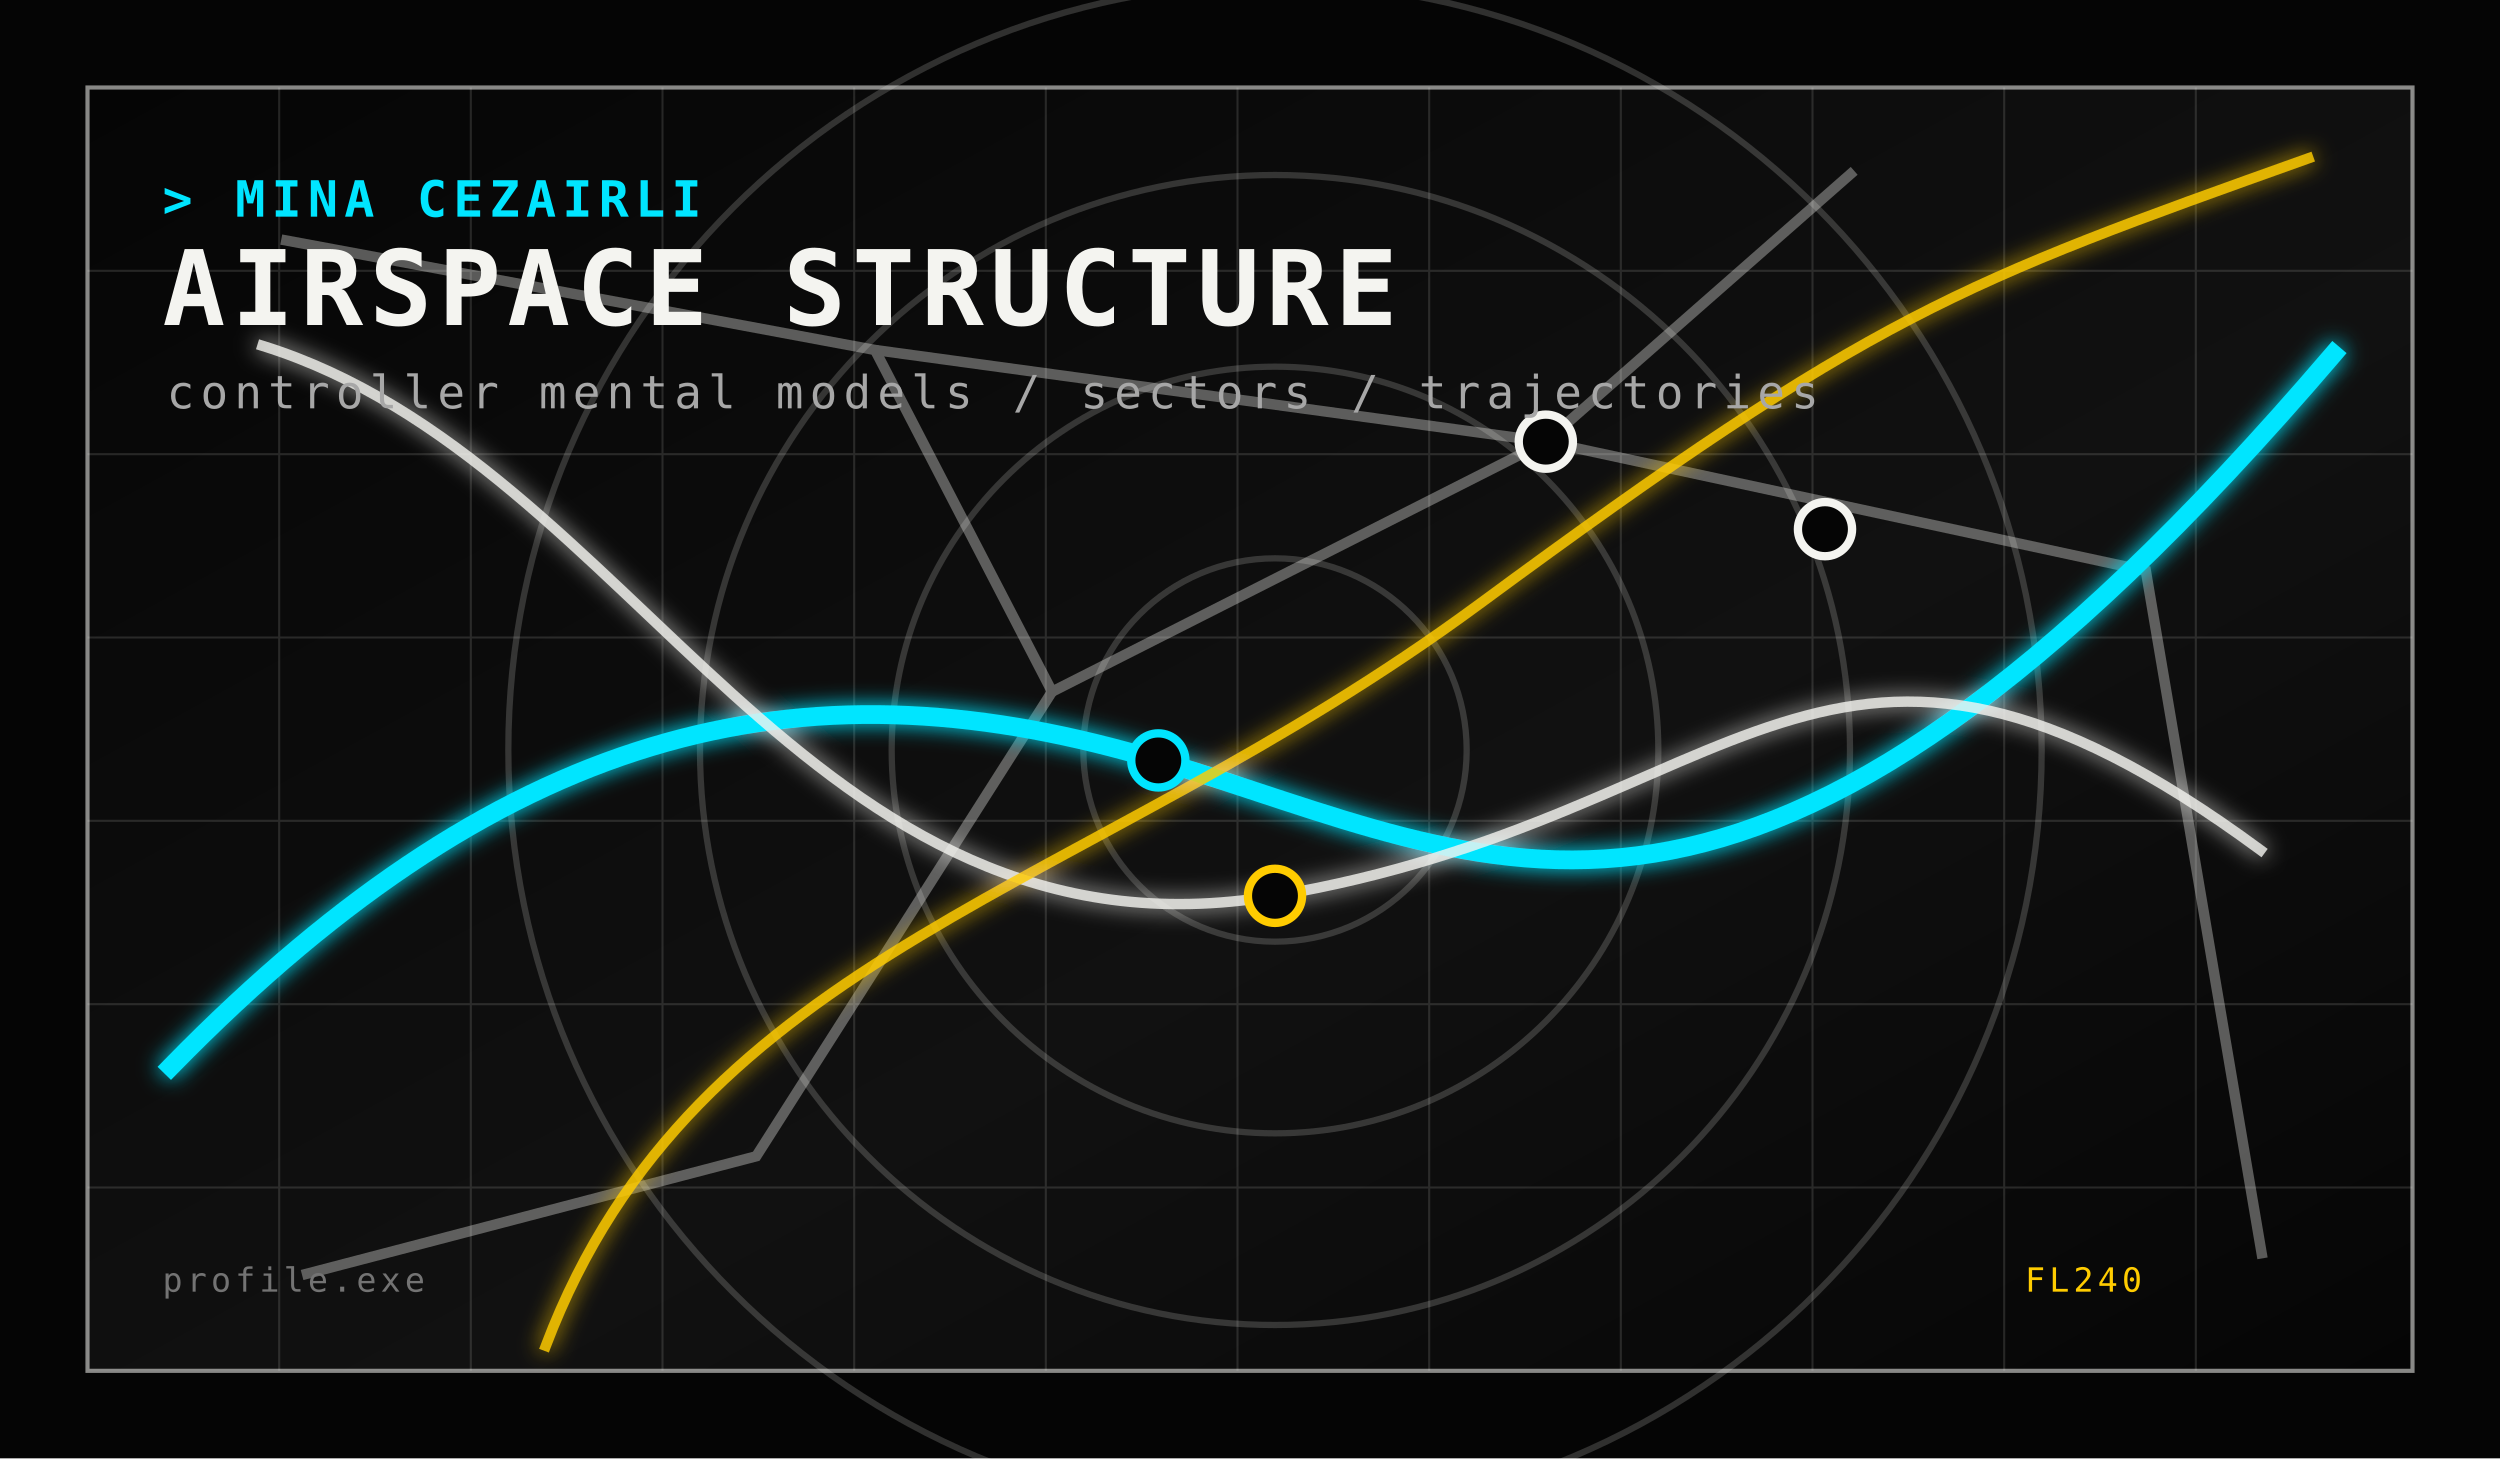
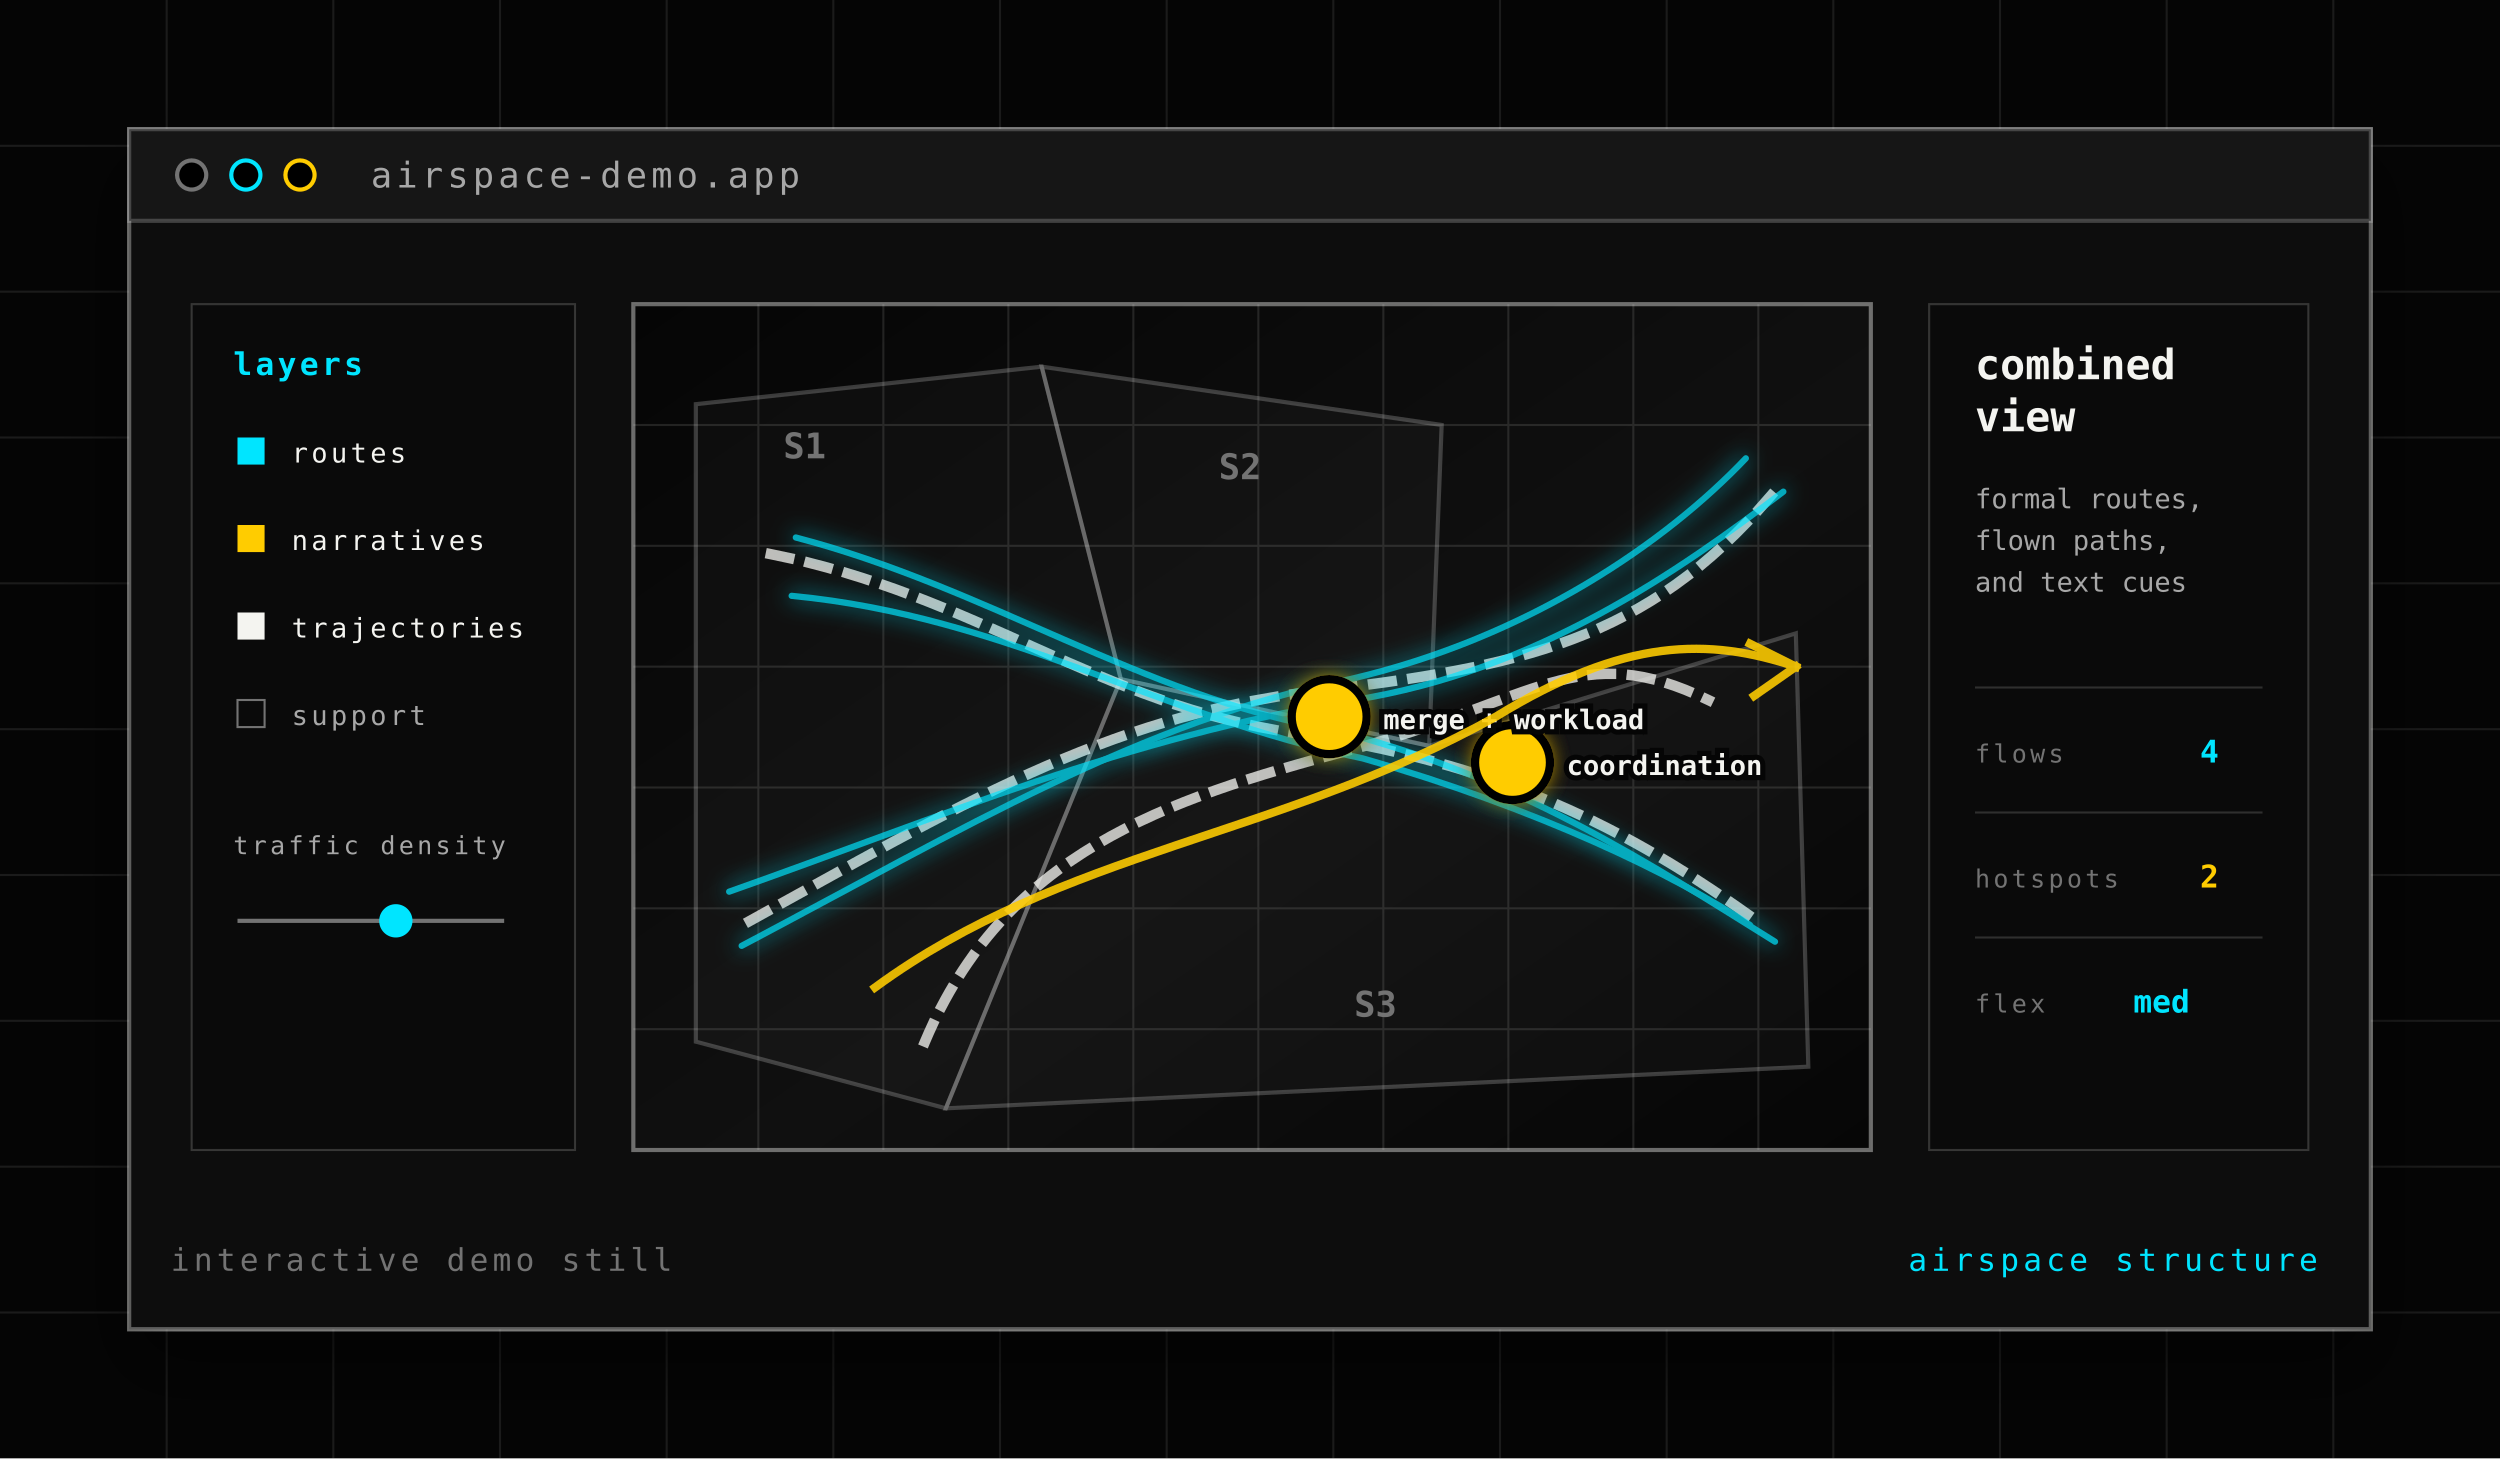
<svg xmlns="http://www.w3.org/2000/svg" viewBox="0 0 1200 700" role="img" aria-labelledby="title desc">
  <defs>
    <linearGradient id="screen" x1="0" y1="0" x2="1" y2="1">
      <stop offset="0" stop-color="#050505" />
-       <stop offset="0.58" stop-color="#111111" />
-       <stop offset="1" stop-color="#050505" />
+       <stop offset="0.55" stop-color="#101010" />
+       <stop offset="1" stop-color="#060606" />
    </linearGradient>
-     <filter id="glow" x="-50%" y="-50%" width="200%" height="200%">
+     <filter id="cyanGlow" x="-50%" y="-50%" width="200%" height="200%">
      <feGaussianBlur stdDeviation="5" result="blur" />
      <feMerge>
        <feMergeNode in="blur" />
        <feMergeNode in="SourceGraphic" />
      </feMerge>
    </filter>
+     <filter id="softShadow" x="-20%" y="-20%" width="140%" height="140%">
+       <feDropShadow dx="0" dy="18" stdDeviation="18" flood-color="#000000" flood-opacity="0.55" />
+     </filter>
  </defs>
  <rect width="1200" height="700" fill="#050505" />
-   <rect x="42" y="42" width="1116" height="616" fill="url(#screen)" stroke="#f4f4f0" stroke-opacity="0.55" stroke-width="2" />
-   <g opacity="0.13" stroke="#f4f4f0" stroke-width="1">
-     <path d="M42 130H1158M42 218H1158M42 306H1158M42 394H1158M42 482H1158M42 570H1158" />
-     <path d="M134 42V658M226 42V658M318 42V658M410 42V658M502 42V658M594 42V658M686 42V658M778 42V658M870 42V658M962 42V658M1054 42V658" />
+   <g opacity="0.09" stroke="#f4f4f0" stroke-width="1">
+     <path d="M0 70H1200M0 140H1200M0 210H1200M0 280H1200M0 350H1200M0 420H1200M0 490H1200M0 560H1200M0 630H1200" />
+     <path d="M80 0V700M160 0V700M240 0V700M320 0V700M400 0V700M480 0V700M560 0V700M640 0V700M720 0V700M800 0V700M880 0V700M960 0V700M1040 0V700M1120 0V700" />
  </g>
-   <g fill="none" stroke="#f4f4f0" stroke-opacity="0.18" stroke-width="3">
-     <circle cx="612" cy="360" r="92" />
-     <circle cx="612" cy="360" r="184" />
-     <circle cx="612" cy="360" r="276" />
-     <circle cx="612" cy="360" r="368" />
+   <g filter="url(#softShadow)">
+     <rect x="62" y="62" width="1076" height="576" fill="#0d0d0d" stroke="#f4f4f0" stroke-opacity="0.35" stroke-width="2" />
+     <rect x="62" y="62" width="1076" height="44" fill="#151515" stroke="#f4f4f0" stroke-opacity="0.22" stroke-width="2" />
+     <g fill="#050505" stroke-width="2">
+       <circle cx="92" cy="84" r="7" stroke="#737373" />
+       <circle cx="118" cy="84" r="7" stroke="#00e5ff" />
+       <circle cx="144" cy="84" r="7" stroke="#ffcc00" />
+     </g>
+     <text x="178" y="90" font-family="IBM Plex Mono, SFMono-Regular, Consolas, monospace" font-size="17" fill="#a7a7a7" letter-spacing="2">airspace-demo.app</text>
  </g>
-   <g fill="none" stroke="#f4f4f0" stroke-width="5" stroke-linejoin="miter" opacity="0.35">
-     <path d="M135 115 420 168 505 332 363 555 145 612" />
-     <path d="M505 332 742 212 1030 274 1086 604" />
-     <path d="M420 168 742 212 890 82" />
+   <g font-family="IBM Plex Mono, SFMono-Regular, Consolas, monospace" text-transform="uppercase" letter-spacing="1.6">
+     <rect x="92" y="146" width="184" height="406" fill="#0a0a0a" stroke="#f4f4f0" stroke-opacity="0.18" />
+     <text x="112" y="180" fill="#00e5ff" font-size="15" font-weight="700">layers</text>
+     <g font-size="13" fill="#f4f4f0">
+       <rect x="114" y="210" width="13" height="13" fill="#00e5ff" />
+       <text x="140" y="222">routes</text>
+       <rect x="114" y="252" width="13" height="13" fill="#ffcc00" />
+       <text x="140" y="264">narratives</text>
+       <rect x="114" y="294" width="13" height="13" fill="#f4f4f0" />
+       <text x="140" y="306">trajectories</text>
+       <rect x="114" y="336" width="13" height="13" fill="none" stroke="#737373" />
+       <text x="140" y="348" fill="#a7a7a7">support</text>
+     </g>
+     <text x="112" y="410" fill="#a7a7a7" font-size="12">traffic density</text>
+     <line x1="114" y1="442" x2="242" y2="442" stroke="#737373" stroke-width="2" />
+     <circle cx="190" cy="442" r="8" fill="#00e5ff" />
  </g>
-   <g fill="none" stroke-linecap="square" filter="url(#glow)">
-     <path d="M82 512 C248 342 392 316 556 365 S838 500 1120 170" stroke="#00e5ff" stroke-width="9" />
-     <path d="M126 166 C306 222 386 468 612 430 S876 254 1085 408" stroke="#f4f4f0" stroke-width="5" opacity="0.8" />
-     <path d="M262 646 C334 456 520 430 710 290 S940 136 1108 76" stroke="#ffcc00" stroke-width="5" opacity="0.82" />
+   <g>
+     <rect x="304" y="146" width="594" height="406" fill="url(#screen)" stroke="#f4f4f0" stroke-opacity="0.42" stroke-width="2" />
+     <g opacity="0.12" stroke="#f4f4f0" stroke-width="1">
+       <path d="M304 204H898M304 262H898M304 320H898M304 378H898M304 436H898M304 494H898" />
+       <path d="M364 146V552M424 146V552M484 146V552M544 146V552M604 146V552M664 146V552M724 146V552M784 146V552M844 146V552" />
+     </g>
+     <g fill="rgba(255,255,255,0.025)" stroke="#f4f4f0" stroke-opacity="0.22" stroke-width="2">
+       <path d="M334 194 500 176 538 326 454 532 334 500Z" />
+       <path d="M500 176 692 204 686 358 538 326Z" />
+       <path d="M538 326 686 358 862 304 868 512 454 532Z" />
+     </g>
+     <g font-family="IBM Plex Mono, SFMono-Regular, Consolas, monospace" font-size="17" fill="#737373" font-weight="700">
+       <text x="376" y="220">S1</text>
+       <text x="585" y="230">S2</text>
+       <text x="650" y="488">S3</text>
+     </g>
+     <g fill="none" stroke="#f4f4f0" stroke-width="5" stroke-dasharray="9 10" stroke-linecap="square" opacity="0.76">
+       <path d="M360 442 C458 388 530 344 630 332 S790 308 850 238" />
+       <path d="M370 266 C470 286 526 338 622 352 S780 396 846 444" />
+       <path d="M444 500 C482 410 558 384 648 360 S758 306 820 336" />
+     </g>
+     <g fill="none" stroke="#00e5ff" stroke-width="3" opacity="0.72" stroke-linecap="round" filter="url(#cyanGlow)">
+       <path d="M350 428 C452 392 540 354 650 336 C738 322 806 274 856 236" />
+       <path d="M356 454 C462 398 548 346 648 326 C734 306 800 260 838 220" />
+       <path d="M382 258 C474 282 548 334 638 350 C728 372 794 416 852 452" />
+       <path d="M380 286 C484 296 556 344 654 364 C738 388 804 420 840 444" />
+     </g>
+     <g filter="url(#cyanGlow)">
+       <circle cx="638" cy="344" r="18" fill="#ffcc00" stroke="#050505" stroke-width="4" />
+       <circle cx="726" cy="366" r="18" fill="#ffcc00" stroke="#050505" stroke-width="4" />
+     </g>
+     <g font-family="IBM Plex Mono, SFMono-Regular, Consolas, monospace" font-size="13" font-weight="700" fill="#f4f4f0" paint-order="stroke" stroke="#050505" stroke-width="5">
+       <text x="664" y="350">merge + workload</text>
+       <text x="752" y="372">coordination</text>
+     </g>
+     <g fill="none" stroke="#ffcc00" stroke-width="4" stroke-linecap="square" opacity="0.88">
+       <path d="M420 474 C510 408 614 402 718 344 C780 306 820 306 862 320" />
+       <path d="M862 320 840 309M862 320 842 334" />
+     </g>
  </g>
-   <g fill="#050505" stroke-width="4">
-     <circle cx="556" cy="365" r="13" stroke="#00e5ff" />
-     <circle cx="742" cy="212" r="13" stroke="#f4f4f0" />
-     <circle cx="612" cy="430" r="13" stroke="#ffcc00" />
-     <circle cx="876" cy="254" r="13" stroke="#f4f4f0" />
+   <g font-family="IBM Plex Mono, SFMono-Regular, Consolas, monospace">
+     <rect x="926" y="146" width="182" height="406" fill="#0a0a0a" stroke="#f4f4f0" stroke-opacity="0.18" />
+     <text x="948" y="182" fill="#f4f4f0" font-size="20" font-weight="800">combined</text>
+     <text x="948" y="207" fill="#f4f4f0" font-size="20" font-weight="800">view</text>
+     <text x="948" y="244" fill="#a7a7a7" font-size="13">formal routes,</text>
+     <text x="948" y="264" fill="#a7a7a7" font-size="13">flown paths,</text>
+     <text x="948" y="284" fill="#a7a7a7" font-size="13">and text cues</text>
+     <line x1="948" y1="330" x2="1086" y2="330" stroke="#f4f4f0" stroke-opacity="0.16" />
+     <text x="948" y="366" fill="#737373" font-size="12" letter-spacing="1.6">flows</text>
+     <text x="1056" y="366" fill="#00e5ff" font-size="15" font-weight="800">4</text>
+     <line x1="948" y1="390" x2="1086" y2="390" stroke="#f4f4f0" stroke-opacity="0.16" />
+     <text x="948" y="426" fill="#737373" font-size="12" letter-spacing="1.6">hotspots</text>
+     <text x="1056" y="426" fill="#ffcc00" font-size="15" font-weight="800">2</text>
+     <line x1="948" y1="450" x2="1086" y2="450" stroke="#f4f4f0" stroke-opacity="0.16" />
+     <text x="948" y="486" fill="#737373" font-size="12" letter-spacing="1.6">flex</text>
+     <text x="1024" y="486" fill="#00e5ff" font-size="15" font-weight="800">med</text>
  </g>
-   <g font-family="IBM Plex Mono, SFMono-Regular, Consolas, monospace" letter-spacing="3" text-transform="uppercase">
-     <text x="78" y="104" fill="#00e5ff" font-size="24" font-weight="700">&gt; MINA CEZAIRLI</text>
-     <text x="78" y="156" fill="#f4f4f0" font-size="50" font-weight="800">AIRSPACE STRUCTURE</text>
-     <text x="80" y="196" fill="#a7a7a7" font-size="22">controller mental models / sectors / trajectories</text>
-   </g>
-   <g font-family="IBM Plex Mono, SFMono-Regular, Consolas, monospace" font-size="16" fill="#737373" letter-spacing="2">
-     <text x="78" y="620">profile.exe</text>
-     <text x="972" y="620" fill="#ffcc00">FL240</text>
+   <g font-family="IBM Plex Mono, SFMono-Regular, Consolas, monospace" letter-spacing="2" text-transform="uppercase">
+     <text x="82" y="610" fill="#737373" font-size="15">interactive demo still</text>
+     <text x="916" y="610" fill="#00e5ff" font-size="15">airspace structure</text>
  </g>
</svg>
